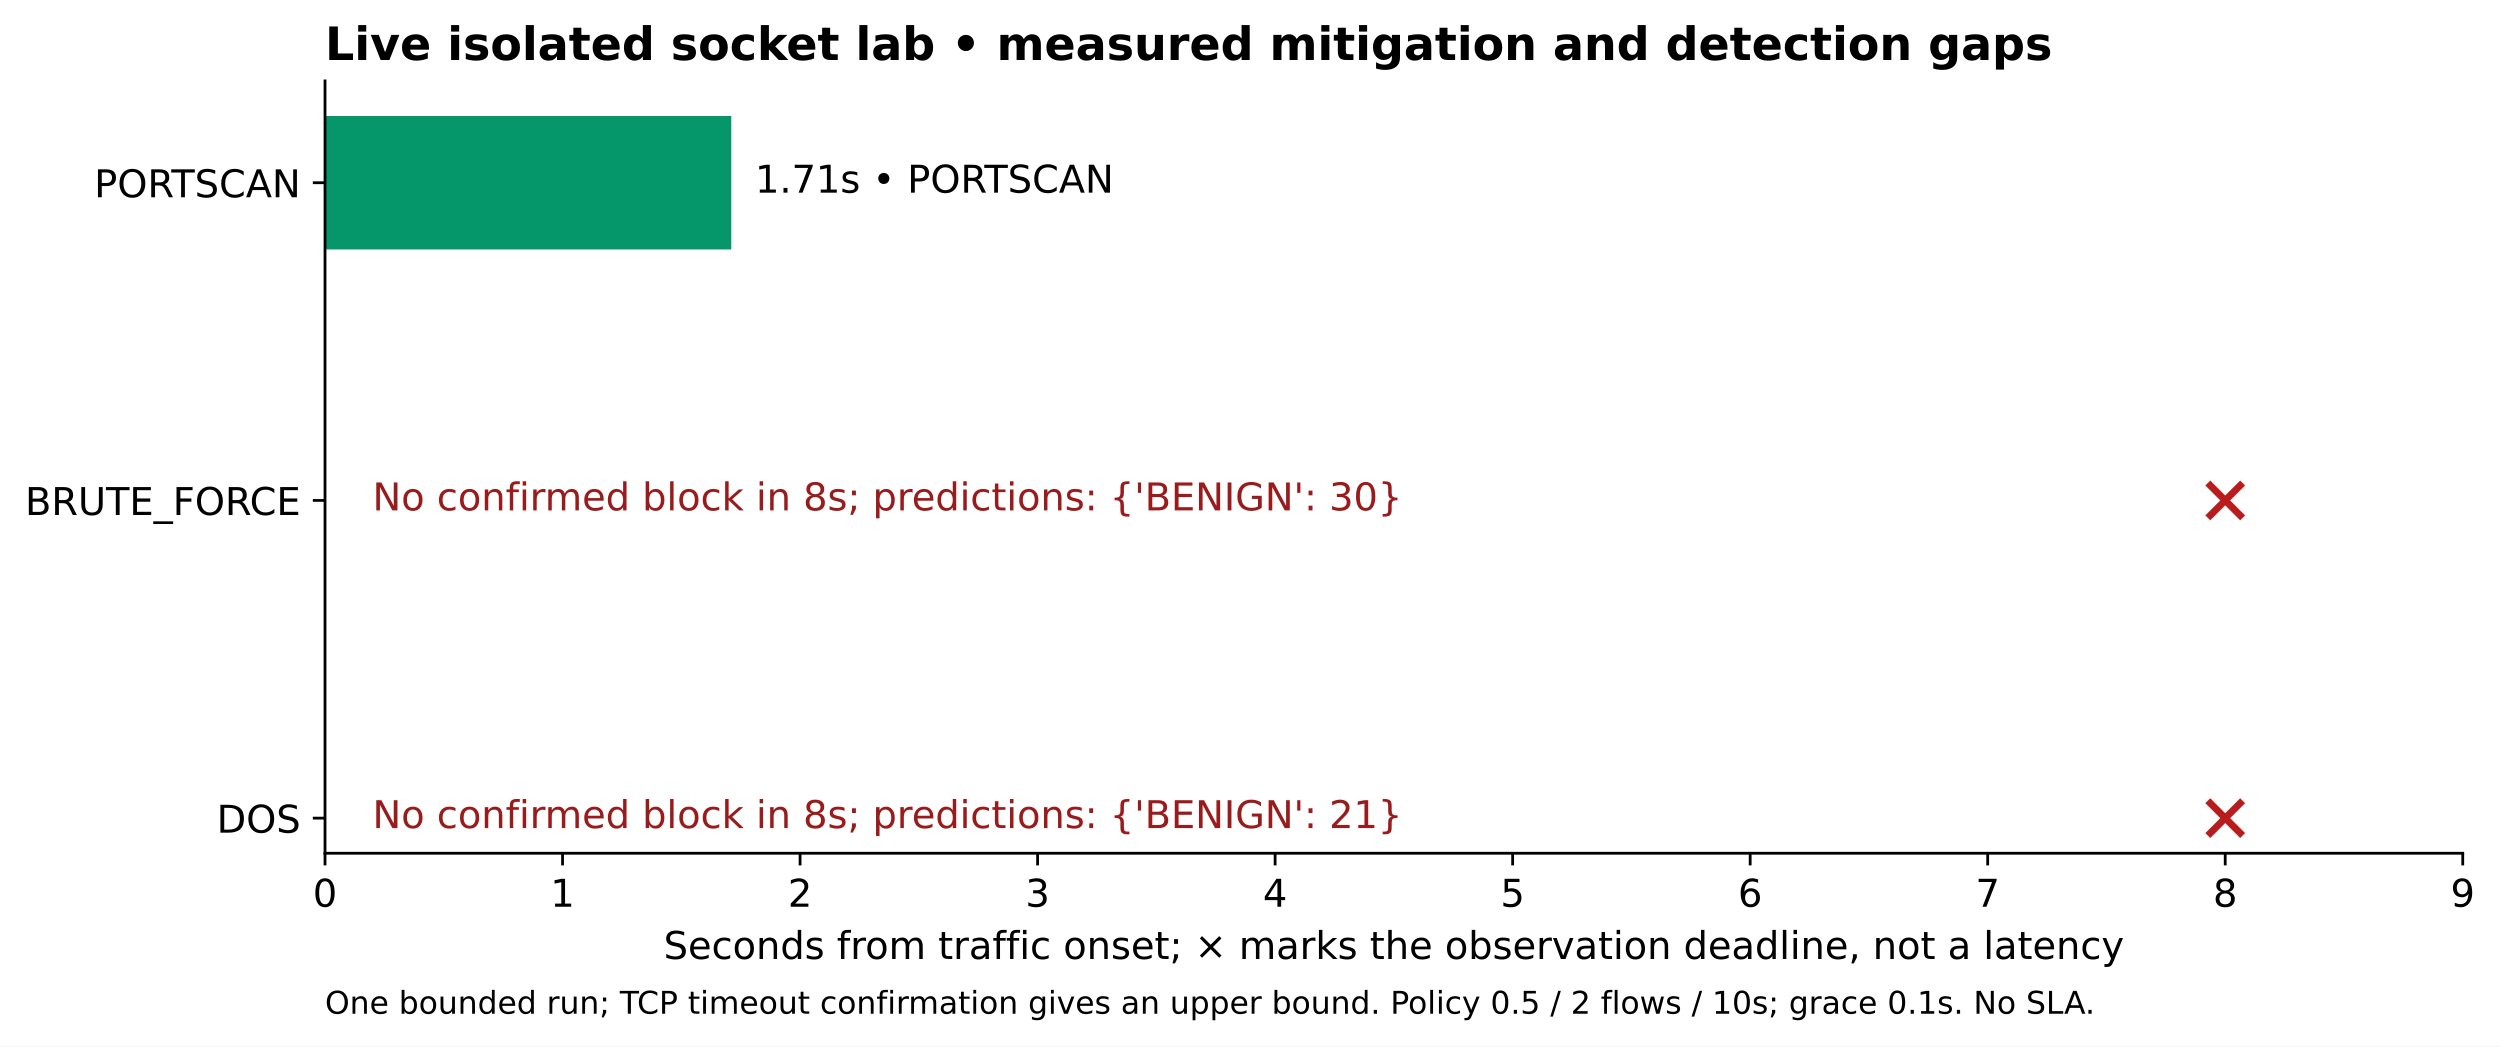
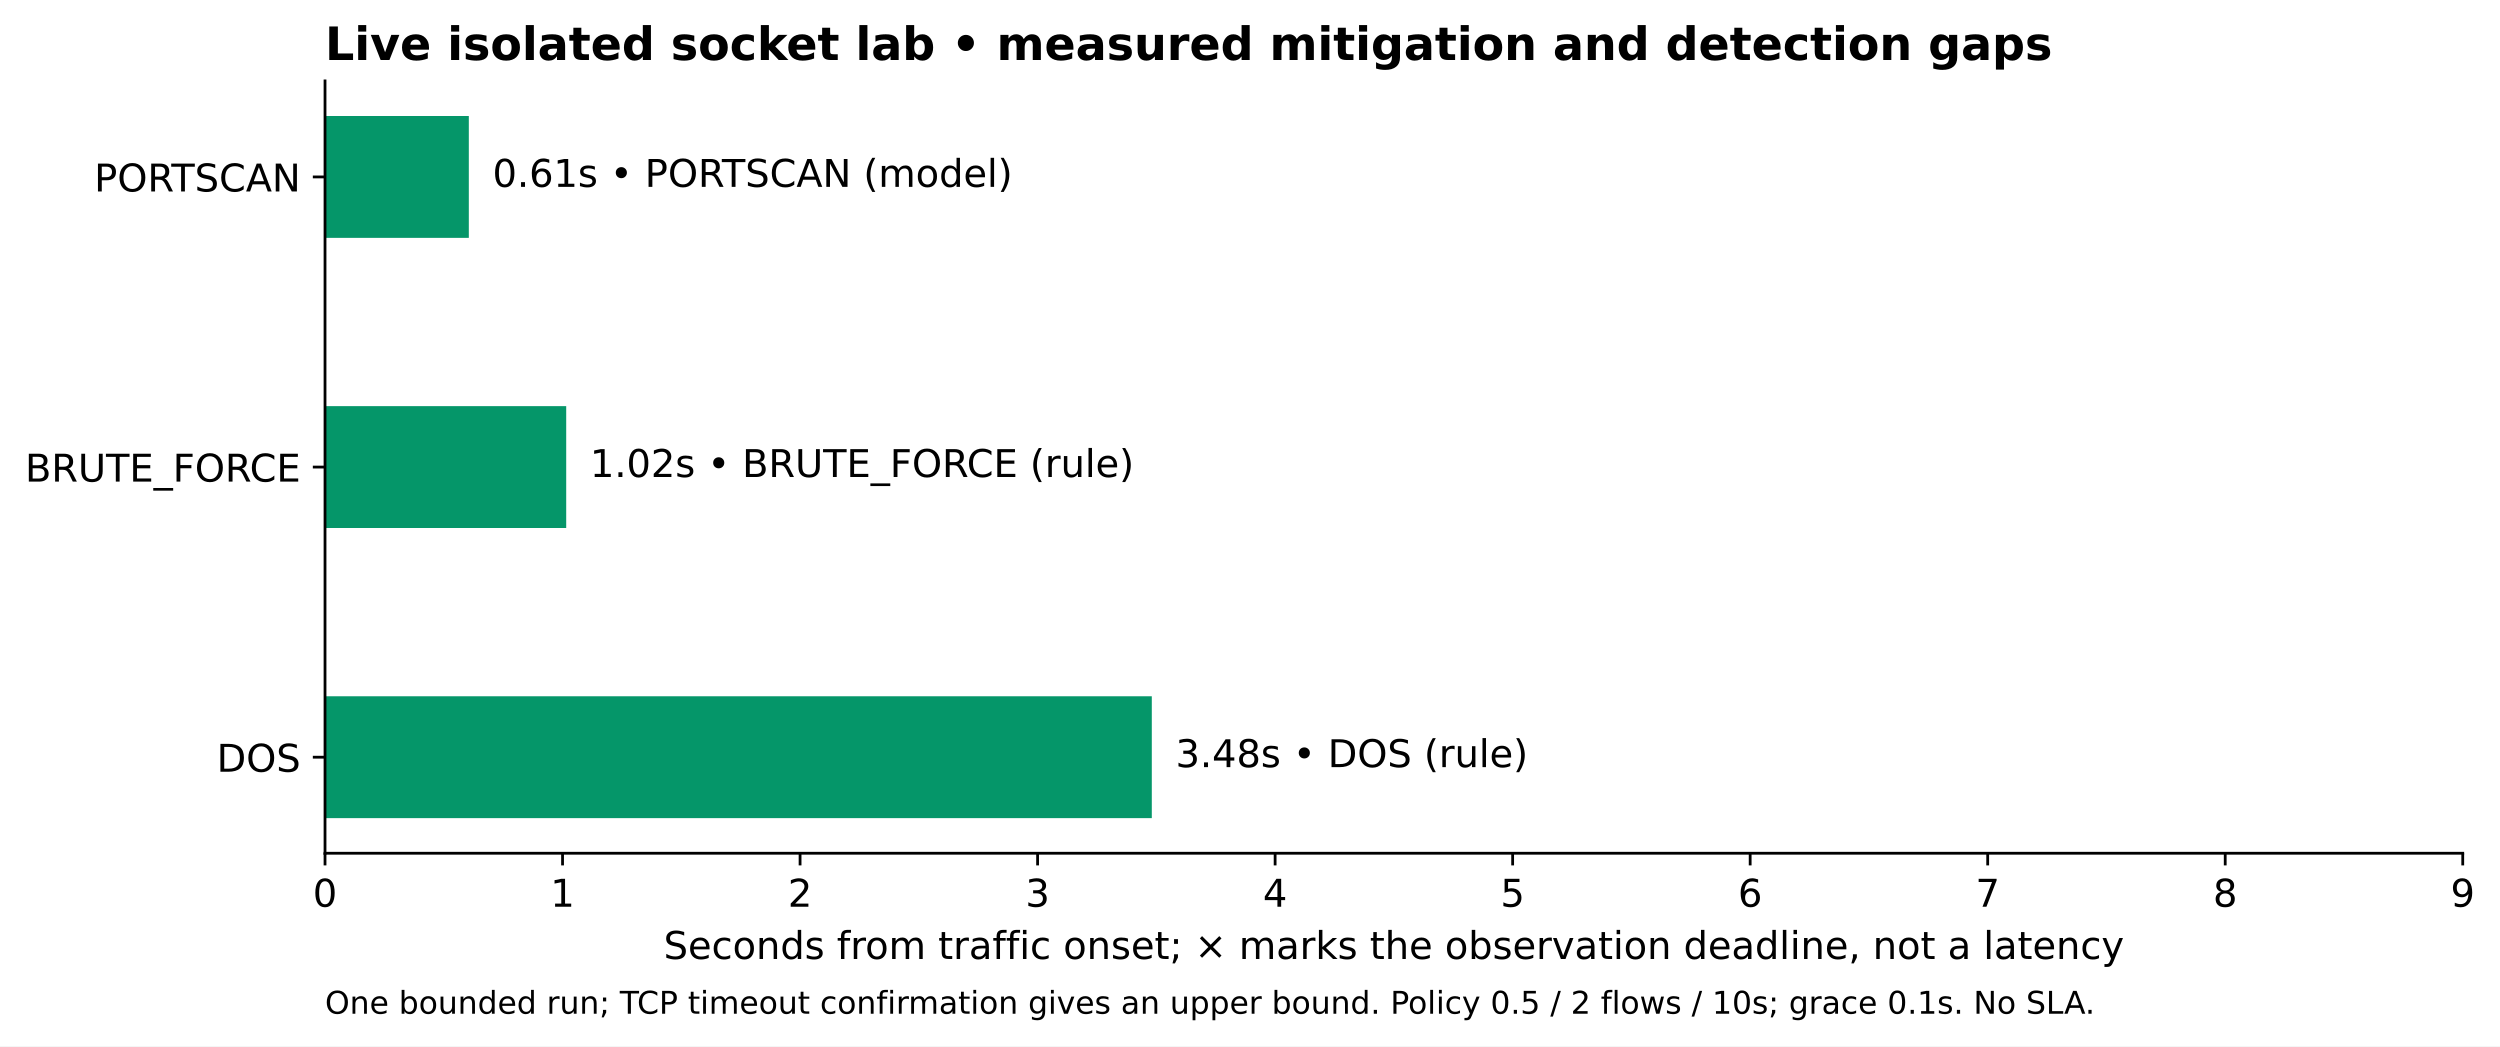
<svg xmlns="http://www.w3.org/2000/svg" xmlns:xlink="http://www.w3.org/1999/xlink" width="717.822pt" height="300.432pt" viewBox="0 0 717.822 300.432" version="1.1">
  <defs>
    <style type="text/css">*{stroke-linejoin: round; stroke-linecap: butt}</style>
  </defs>
  <g id="figure_1">
    <g id="patch_1">
      <path d="M 0 300.432  L 717.822 300.432  L 717.822 0  L 0 0  z " style="fill: #ffffff" />
    </g>
    <g id="axes_1">
      <g id="patch_2">
        <path d="M 93.323 244.99  L 707.123 244.99  L 707.123 23.23  L 93.323 23.23  z " style="fill: #ffffff" />
      </g>
      <g id="patch_3">
-         <path d="M 93.323 33.31  L 209.972 33.31  L 209.972 71.623  L 93.323 71.623  z " clip-path="url(#p4a51034859)" style="fill: #059669" />
+         <path d="M 93.323 33.31  L 134.612 33.31  L 134.612 68.298  L 93.323 68.298  z " clip-path="url(#p87493b5096)" style="fill: #059669" />
+       </g>
+       <g id="patch_4">
+         <path d="M 93.323 116.616  L 162.573 116.616  L 162.573 151.604  L 93.323 151.604  z " clip-path="url(#p87493b5096)" style="fill: #059669" />
+       </g>
+       <g id="patch_5">
+         <path d="M 93.323 199.922  L 330.715 199.922  L 330.715 234.91  L 93.323 234.91  z " clip-path="url(#p87493b5096)" style="fill: #059669" />
      </g>
      <g id="matplotlib.axis_1">
        <g id="xtick_1">
          <g id="line2d_1">
            <defs>
-               <path id="m23764fa096" d="M 0 0  L 0 3.5  " style="stroke: #000000; stroke-width: 0.8" />
+               <path id="m39d98f1302" d="M 0 0  L 0 3.5  " style="stroke: #000000; stroke-width: 0.8" />
            </defs>
            <g>
-               <use xlink:href="#m23764fa096" x="93.323" y="244.99" style="stroke: #000000; stroke-width: 0.8" />
+               <use xlink:href="#m39d98f1302" x="93.323" y="244.99" style="stroke: #000000; stroke-width: 0.8" />
            </g>
          </g>
          <g id="text_1">
            <text style="font-size: 11px; font-family: 'DejaVu Sans'; text-anchor: middle" x="93.323" y="260.347" transform="rotate(-0 93.32266 260.3474)">0</text>
          </g>
        </g>
        <g id="xtick_2">
          <g id="line2d_2">
            <g>
-               <use xlink:href="#m23764fa096" x="161.523" y="244.99" style="stroke: #000000; stroke-width: 0.8" />
+               <use xlink:href="#m39d98f1302" x="161.523" y="244.99" style="stroke: #000000; stroke-width: 0.8" />
            </g>
          </g>
          <g id="text_2">
            <text style="font-size: 11px; font-family: 'DejaVu Sans'; text-anchor: middle" x="161.523" y="260.347" transform="rotate(-0 161.5227 260.3474)">1</text>
          </g>
        </g>
        <g id="xtick_3">
          <g id="line2d_3">
            <g>
-               <use xlink:href="#m23764fa096" x="229.723" y="244.99" style="stroke: #000000; stroke-width: 0.8" />
+               <use xlink:href="#m39d98f1302" x="229.723" y="244.99" style="stroke: #000000; stroke-width: 0.8" />
            </g>
          </g>
          <g id="text_3">
            <text style="font-size: 11px; font-family: 'DejaVu Sans'; text-anchor: middle" x="229.723" y="260.347" transform="rotate(-0 229.7227 260.3474)">2</text>
          </g>
        </g>
        <g id="xtick_4">
          <g id="line2d_4">
            <g>
-               <use xlink:href="#m23764fa096" x="297.923" y="244.99" style="stroke: #000000; stroke-width: 0.8" />
+               <use xlink:href="#m39d98f1302" x="297.923" y="244.99" style="stroke: #000000; stroke-width: 0.8" />
            </g>
          </g>
          <g id="text_4">
            <text style="font-size: 11px; font-family: 'DejaVu Sans'; text-anchor: middle" x="297.923" y="260.347" transform="rotate(-0 297.9227 260.3474)">3</text>
          </g>
        </g>
        <g id="xtick_5">
          <g id="line2d_5">
            <g>
-               <use xlink:href="#m23764fa096" x="366.123" y="244.99" style="stroke: #000000; stroke-width: 0.8" />
+               <use xlink:href="#m39d98f1302" x="366.123" y="244.99" style="stroke: #000000; stroke-width: 0.8" />
            </g>
          </g>
          <g id="text_5">
            <text style="font-size: 11px; font-family: 'DejaVu Sans'; text-anchor: middle" x="366.123" y="260.347" transform="rotate(-0 366.1227 260.3474)">4</text>
          </g>
        </g>
        <g id="xtick_6">
          <g id="line2d_6">
            <g>
-               <use xlink:href="#m23764fa096" x="434.323" y="244.99" style="stroke: #000000; stroke-width: 0.8" />
+               <use xlink:href="#m39d98f1302" x="434.323" y="244.99" style="stroke: #000000; stroke-width: 0.8" />
            </g>
          </g>
          <g id="text_6">
            <text style="font-size: 11px; font-family: 'DejaVu Sans'; text-anchor: middle" x="434.323" y="260.347" transform="rotate(-0 434.3227 260.3474)">5</text>
          </g>
        </g>
        <g id="xtick_7">
          <g id="line2d_7">
            <g>
-               <use xlink:href="#m23764fa096" x="502.523" y="244.99" style="stroke: #000000; stroke-width: 0.8" />
+               <use xlink:href="#m39d98f1302" x="502.523" y="244.99" style="stroke: #000000; stroke-width: 0.8" />
            </g>
          </g>
          <g id="text_7">
            <text style="font-size: 11px; font-family: 'DejaVu Sans'; text-anchor: middle" x="502.523" y="260.347" transform="rotate(-0 502.5227 260.3474)">6</text>
          </g>
        </g>
        <g id="xtick_8">
          <g id="line2d_8">
            <g>
-               <use xlink:href="#m23764fa096" x="570.723" y="244.99" style="stroke: #000000; stroke-width: 0.8" />
+               <use xlink:href="#m39d98f1302" x="570.723" y="244.99" style="stroke: #000000; stroke-width: 0.8" />
            </g>
          </g>
          <g id="text_8">
            <text style="font-size: 11px; font-family: 'DejaVu Sans'; text-anchor: middle" x="570.723" y="260.347" transform="rotate(-0 570.7227 260.3474)">7</text>
          </g>
        </g>
        <g id="xtick_9">
          <g id="line2d_9">
            <g>
-               <use xlink:href="#m23764fa096" x="638.923" y="244.99" style="stroke: #000000; stroke-width: 0.8" />
+               <use xlink:href="#m39d98f1302" x="638.923" y="244.99" style="stroke: #000000; stroke-width: 0.8" />
            </g>
          </g>
          <g id="text_9">
            <text style="font-size: 11px; font-family: 'DejaVu Sans'; text-anchor: middle" x="638.923" y="260.347" transform="rotate(-0 638.9227 260.3474)">8</text>
          </g>
        </g>
        <g id="xtick_10">
          <g id="line2d_10">
            <g>
-               <use xlink:href="#m23764fa096" x="707.123" y="244.99" style="stroke: #000000; stroke-width: 0.8" />
+               <use xlink:href="#m39d98f1302" x="707.123" y="244.99" style="stroke: #000000; stroke-width: 0.8" />
            </g>
          </g>
          <g id="text_10">
            <text style="font-size: 11px; font-family: 'DejaVu Sans'; text-anchor: middle" x="707.123" y="260.347" transform="rotate(-0 707.1227 260.3474)">9</text>
          </g>
        </g>
        <g id="text_11">
          <text style="font-size: 11px; font-family: 'DejaVu Sans'; text-anchor: middle" x="400.223" y="275.348" transform="rotate(-0 400.2227 275.3482)">Seconds from traffic onset; × marks the observation deadline, not a latency</text>
        </g>
      </g>
      <g id="matplotlib.axis_2">
        <g id="ytick_1">
          <g id="line2d_11">
            <defs>
-               <path id="m91e64bc686" d="M 0 0  L -3.5 0  " style="stroke: #000000; stroke-width: 0.8" />
+               <path id="m7e2f38014b" d="M 0 0  L -3.5 0  " style="stroke: #000000; stroke-width: 0.8" />
            </defs>
            <g>
-               <use xlink:href="#m91e64bc686" x="93.323" y="52.466" style="stroke: #000000; stroke-width: 0.8" />
+               <use xlink:href="#m7e2f38014b" x="93.323" y="50.804" style="stroke: #000000; stroke-width: 0.8" />
            </g>
          </g>
          <g id="text_12">
-             <text style="font-size: 11px; font-family: 'DejaVu Sans'; text-anchor: end" x="86.323" y="56.645" transform="rotate(-0 86.32266 56.64521)">PORTSCAN</text>
+             <text style="font-size: 11px; font-family: 'DejaVu Sans'; text-anchor: end" x="86.323" y="54.983" transform="rotate(-0 86.32266 54.98286)">PORTSCAN</text>
          </g>
        </g>
        <g id="ytick_2">
          <g id="line2d_12">
            <g>
-               <use xlink:href="#m91e64bc686" x="93.323" y="143.688" style="stroke: #000000; stroke-width: 0.8" />
+               <use xlink:href="#m7e2f38014b" x="93.323" y="134.11" style="stroke: #000000; stroke-width: 0.8" />
            </g>
          </g>
          <g id="text_13">
-             <text style="font-size: 11px; font-family: 'DejaVu Sans'; text-anchor: end" x="86.323" y="147.867" transform="rotate(-0 86.32266 147.8669)">BRUTE_FORCE</text>
+             <text style="font-size: 11px; font-family: 'DejaVu Sans'; text-anchor: end" x="86.323" y="138.289" transform="rotate(-0 86.32266 138.2886)">BRUTE_FORCE</text>
          </g>
        </g>
        <g id="ytick_3">
          <g id="line2d_13">
            <g>
-               <use xlink:href="#m91e64bc686" x="93.323" y="234.91" style="stroke: #000000; stroke-width: 0.8" />
+               <use xlink:href="#m7e2f38014b" x="93.323" y="217.416" style="stroke: #000000; stroke-width: 0.8" />
            </g>
          </g>
          <g id="text_14">
-             <text style="font-size: 11px; font-family: 'DejaVu Sans'; text-anchor: end" x="86.323" y="239.089" transform="rotate(-0 86.32266 239.0886)">DOS</text>
+             <text style="font-size: 11px; font-family: 'DejaVu Sans'; text-anchor: end" x="86.323" y="221.594" transform="rotate(-0 86.32266 221.5944)">DOS</text>
          </g>
        </g>
      </g>
-       <g id="line2d_14">
-         <defs>
-           <path id="m57b867a742" d="M -5 5  L 5 -5  M -5 -5  L 5 5  " style="stroke: #b91c1c; stroke-width: 2" />
-         </defs>
-         <g clip-path="url(#p4a51034859)">
-           <use xlink:href="#m57b867a742" x="638.923" y="143.688" style="fill: #b91c1c; stroke: #b91c1c; stroke-width: 2" />
-         </g>
-       </g>
-       <g id="line2d_15">
-         <g clip-path="url(#p4a51034859)">
-           <use xlink:href="#m57b867a742" x="638.923" y="234.91" style="fill: #b91c1c; stroke: #b91c1c; stroke-width: 2" />
-         </g>
-       </g>
-       <g id="patch_4">
+       <g id="patch_6">
        <path d="M 93.323 244.99  L 93.323 23.23  " style="fill: none; stroke: #000000; stroke-width: 0.8; stroke-linejoin: miter; stroke-linecap: square" />
      </g>
-       <g id="patch_5">
+       <g id="patch_7">
        <path d="M 93.323 244.99  L 707.123 244.99  " style="fill: none; stroke: #000000; stroke-width: 0.8; stroke-linejoin: miter; stroke-linecap: square" />
      </g>
      <g id="text_15">
-         <text style="font-size: 11px; font-family: 'DejaVu Sans'; text-anchor: start" x="216.792" y="55.324" transform="rotate(-0 216.7924 55.32392)">1.71s • PORTSCAN</text>
+         <text style="font-size: 11px; font-family: 'DejaVu Sans'; text-anchor: start" x="141.432" y="53.662" transform="rotate(-0 141.4323 53.662)">0.61s • PORTSCAN (model)</text>
      </g>
      <g id="text_16">
-         <text style="font-size: 11px; font-family: 'DejaVu Sans'; text-anchor: start; fill: #991b1b" x="106.963" y="146.546" transform="rotate(-0 106.9627 146.5461)">No confirmed block in 8s; predictions: {'BENIGN': 30}</text>
+         <text style="font-size: 11px; font-family: 'DejaVu Sans'; text-anchor: start" x="169.393" y="136.968" transform="rotate(-0 169.3925 136.9678)">1.02s • BRUTE_FORCE (rule)</text>
      </g>
      <g id="text_17">
-         <text style="font-size: 11px; font-family: 'DejaVu Sans'; text-anchor: start; fill: #991b1b" x="106.963" y="237.768" transform="rotate(-0 106.9627 237.7678)">No confirmed block in 8s; predictions: {'BENIGN': 21}</text>
+         <text style="font-size: 11px; font-family: 'DejaVu Sans'; text-anchor: start" x="337.535" y="220.274" transform="rotate(-0 337.5346 220.2736)">3.48s • DOS (rule)</text>
      </g>
      <g id="text_18">
        <text style="font-weight: 700; font-size: 13.2px; font-family: 'DejaVu Sans'; text-anchor: start" x="93.323" y="17.23" transform="rotate(-0 93.32266 17.22994)">Live isolated socket lab • measured mitigation and detection gaps</text>
      </g>
    </g>
    <g id="text_19">
      <text style="font-size: 9px; font-family: 'DejaVu Sans'; text-anchor: start" x="93.323" y="291.07" transform="rotate(-0 93.32266 291.0699)">One bounded run; TCP timeout confirmation gives an upper bound. Policy 0.5 / 2 flows / 10s; grace 0.1s. No SLA.</text>
    </g>
  </g>
  <defs>
-     <clipPath id="p4a51034859">
+     <clipPath id="p87493b5096">
      <rect x="93.323" y="23.23" width="613.8" height="221.76" />
    </clipPath>
  </defs>
</svg>
